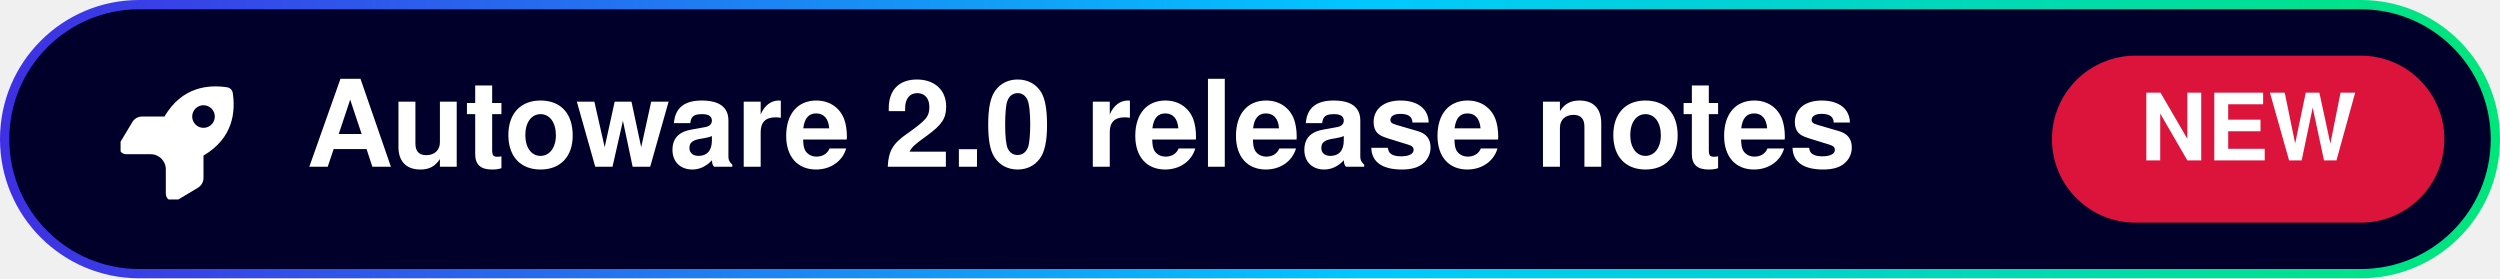
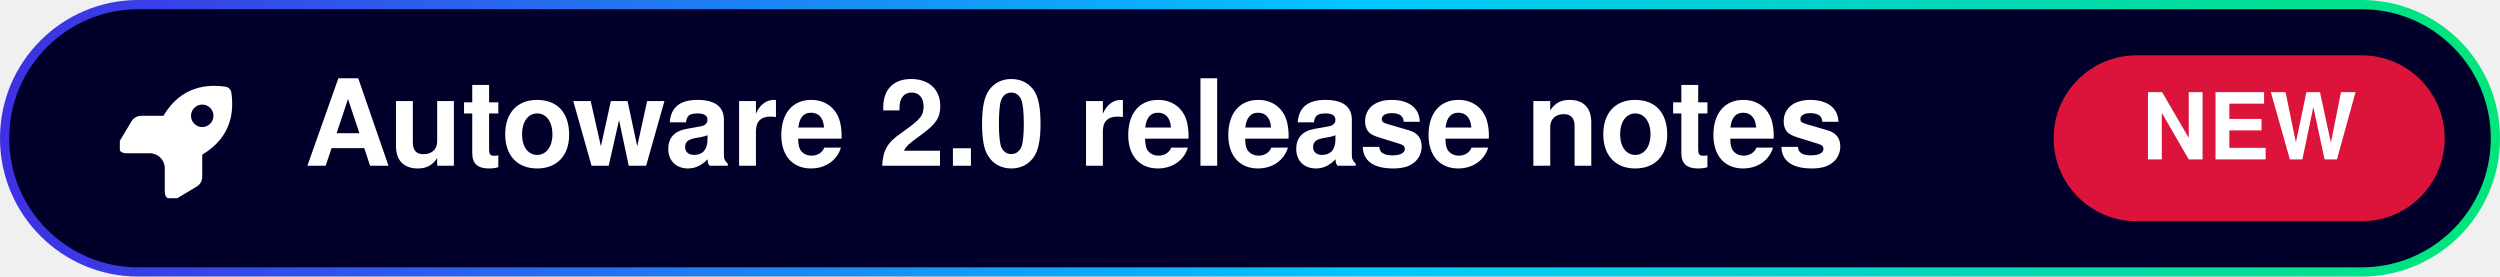
- <svg xmlns="http://www.w3.org/2000/svg" width="269.5" height="30" viewBox="0 0 269.5 30" role="img" aria-label="New: Autoware 2.0 release notes">
+ <svg xmlns="http://www.w3.org/2000/svg" width="271.186" height="30" viewBox="0 0 271.186 30">
  <defs>
-     <linearGradient id="brand" x1="0" x2="1" y1="0" y2="0">
+     <linearGradient id="brand" x1="0" y1="0" x2="1" y2="0">
      <stop offset="0" stop-color="#3f2ee3" />
      <stop offset="0.55" stop-color="#00c8ff" />
      <stop offset="1" stop-color="#00e678" />
    </linearGradient>
  </defs>
-   <rect x="0.5" y="0.5" width="268.5" height="29" rx="14.5" fill="#00002a" stroke="url(#brand)" />
+   <rect x="0.5" y="0.5" width="270.186" height="29" rx="14.5" fill="#00002a" stroke="url(#brand)" />
  <svg x="13" y="8.5" width="13" height="13" viewBox="0 0 512 512">
    <path fill="#ffffff" d="M128 320L24.5 320c-24.9 0-40.2-27.1-27.4-48.5L50 183.3C58.7 168.8 74.3 160 91.2 160l95 0c76.1-128.9 189.6-135.4 265.5-124.3 12.8 1.9 22.8 11.9 24.6 24.6 11.1 75.9 4.6 189.4-124.3 265.5l0 95c0 16.9-8.8 32.5-23.3 41.2l-88.2 52.9c-21.3 12.8-48.5-2.6-48.5-27.4L192 384c0-35.3-28.7-64-64-64l-.1 0zM400 160a48 48 0 1 0 -96 0 48 48 0 1 0 96 0z" />
  </svg>
-   <text x="33" y="15" fill="#ffffff" font-family="Montserrat, 'Segoe UI', Helvetica, Arial, sans-serif" font-size="13" font-weight="600" dominant-baseline="central" text-anchor="start" textLength="180.2" lengthAdjust="spacingAndGlyphs">
+   <text x="33" y="15" fill="#ffffff" font-family="Montserrat, 'Segoe UI', Helvetica, Arial, sans-serif" font-size="13" font-weight="600" dominant-baseline="central" text-anchor="start" textLength="181.8" lengthAdjust="spacingAndGlyphs">
    Autoware 2.0 release notes
  </text>
-   <rect x="221.2" y="6" width="42.3" height="18" rx="9" fill="#dc143c" />
-   <text x="242.35" y="15" fill="#ffffff" font-family="Montserrat, 'Segoe UI', Helvetica, Arial, sans-serif" font-size="10" font-weight="700" dominant-baseline="central" text-anchor="middle" textLength="28.3" lengthAdjust="spacing">
+   <rect x="222.766" y="6" width="42.42" height="18" rx="9" fill="#dc143c" />
+   <text x="243.976" y="15" fill="#ffffff" font-family="Montserrat, 'Segoe UI', Helvetica, Arial, sans-serif" font-size="10" font-weight="700" dominant-baseline="central" text-anchor="middle" textLength="28.4" lengthAdjust="spacing">
    NEW
  </text>
</svg>
